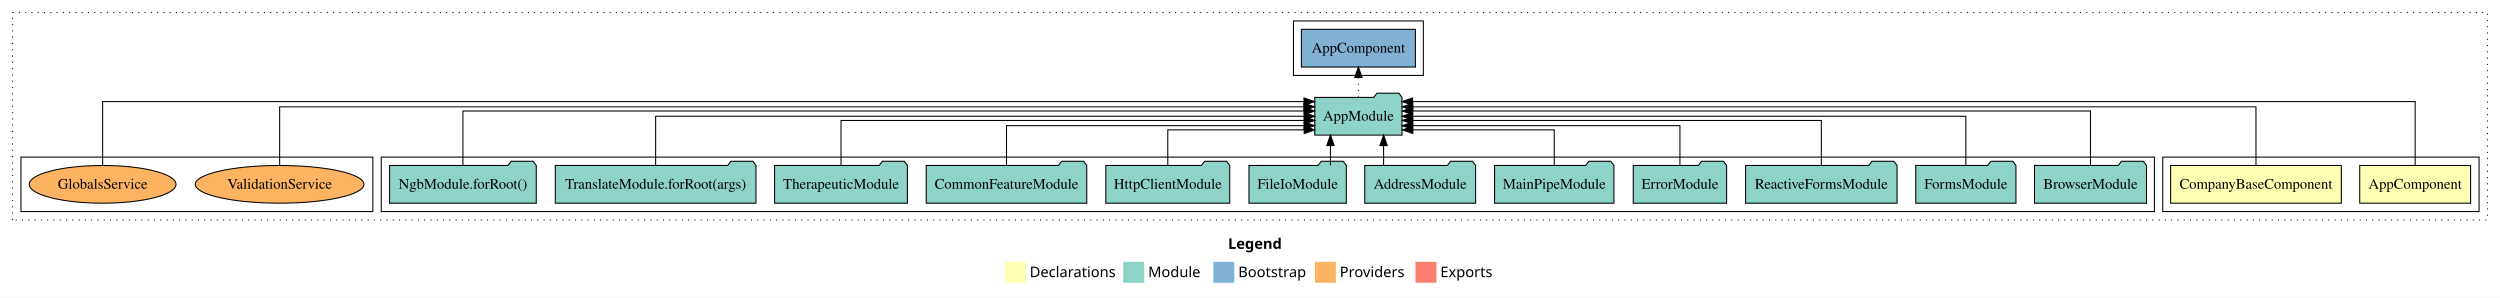
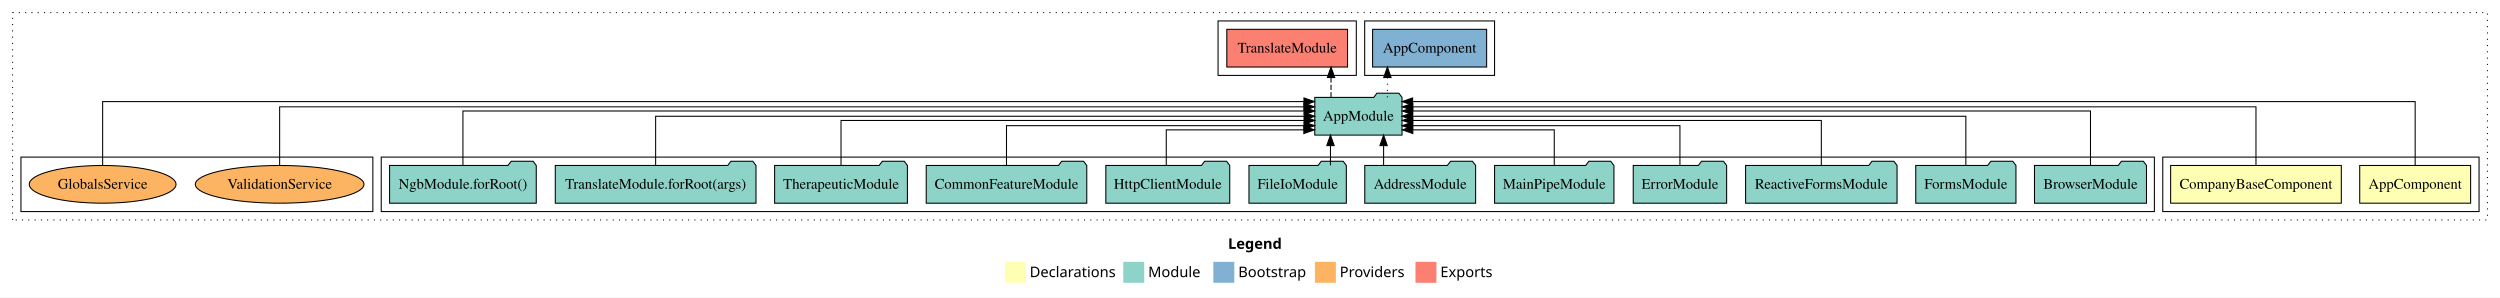
<svg xmlns="http://www.w3.org/2000/svg" width="2387pt" height="284pt" viewBox="0.00 0.00 2387.00 284.00">
  <g id="graph0" class="graph" transform="scale(1 1) rotate(0) translate(4 280)">
    <polygon fill="#ffffff" stroke="transparent" points="-4,4 -4,-280 2383,-280 2383,4 -4,4" />
    <text text-anchor="start" x="1168.509" y="-42.4" font-family="sans-serif" font-weight="bold" font-size="14.00" fill="#000000">Legend</text>
    <polygon fill="#ffffb3" stroke="transparent" points="955.5,-10 955.5,-30 975.5,-30 975.5,-10 955.5,-10" />
    <text text-anchor="start" x="979.129" y="-15.4" font-family="sans-serif" font-size="14.00" fill="#000000">  Declarations</text>
    <polygon fill="#8dd3c7" stroke="transparent" points="1068.5,-10 1068.5,-30 1088.5,-30 1088.5,-10 1068.5,-10" />
    <text text-anchor="start" x="1092.225" y="-15.4" font-family="sans-serif" font-size="14.00" fill="#000000">  Module</text>
    <polygon fill="#80b1d3" stroke="transparent" points="1154.5,-10 1154.5,-30 1174.5,-30 1174.5,-10 1154.5,-10" />
    <text text-anchor="start" x="1178.281" y="-15.4" font-family="sans-serif" font-size="14.00" fill="#000000">  Bootstrap</text>
    <polygon fill="#fdb462" stroke="transparent" points="1251.5,-10 1251.5,-30 1271.5,-30 1271.5,-10 1251.5,-10" />
    <text text-anchor="start" x="1275.173" y="-15.4" font-family="sans-serif" font-size="14.00" fill="#000000">  Providers</text>
    <polygon fill="#fb8072" stroke="transparent" points="1347.5,-10 1347.5,-30 1367.5,-30 1367.5,-10 1347.5,-10" />
    <text text-anchor="start" x="1371.226" y="-15.4" font-family="sans-serif" font-size="14.00" fill="#000000">  Exports</text>
    <g id="clust1" class="cluster">
      <polygon fill="none" stroke="#000000" stroke-dasharray="1,5" points="8,-70 8,-268 2371,-268 2371,-70 8,-70" />
    </g>
    <g id="clust2" class="cluster">
      <polygon fill="none" stroke="#000000" points="2061,-78 2061,-130 2363,-130 2363,-78 2061,-78" />
    </g>
    <g id="clust5" class="cluster">
      <polygon fill="none" stroke="#000000" points="360,-78 360,-130 2053,-130 2053,-78 360,-78" />
    </g>
+     <g id="clust6" class="cluster">
+       <polygon fill="none" stroke="#000000" points="1159,-208 1159,-260 1291,-260 1291,-208 1159,-208" />
+     </g>
    <g id="clust7" class="cluster">
-       <polygon fill="none" stroke="#000000" points="1231,-208 1231,-260 1355,-260 1355,-208 1231,-208" />
+       <polygon fill="none" stroke="#000000" points="1299,-208 1299,-260 1423,-260 1423,-208 1299,-208" />
    </g>
    <g id="clust8" class="cluster">
      <polygon fill="none" stroke="#000000" points="16,-78 16,-130 352,-130 352,-78 16,-78" />
    </g>
    <g id="node1" class="node">
      <polygon fill="#ffffb3" stroke="#000000" points="2354.94,-122 2249.06,-122 2249.06,-86 2354.94,-86 2354.94,-122" />
      <text text-anchor="middle" x="2302" y="-99.8" font-family="Times,serif" font-size="14.00" fill="#000000">AppComponent</text>
    </g>
    <g id="node3" class="node">
      <polygon fill="#8dd3c7" stroke="#000000" points="1334.657,-187 1331.657,-191 1310.657,-191 1307.657,-187 1251.343,-187 1251.343,-151 1334.657,-151 1334.657,-187" />
      <text text-anchor="middle" x="1293" y="-164.8" font-family="Times,serif" font-size="14.00" fill="#000000">AppModule</text>
    </g>
    <g id="edge1" class="edge">
      <path fill="none" stroke="#000000" d="M2302,-122.323C2302,-145.66 2302,-183 2302,-183 2302,-183 1344.752,-183 1344.752,-183" />
      <polygon fill="#000000" stroke="#000000" points="1344.753,-179.5 1334.752,-183 1344.752,-186.5 1344.753,-179.5" />
    </g>
    <g id="node2" class="node">
      <polygon fill="#ffffb3" stroke="#000000" points="2231.485,-122 2068.515,-122 2068.515,-86 2231.485,-86 2231.485,-122" />
      <text text-anchor="middle" x="2150" y="-99.8" font-family="Times,serif" font-size="14.00" fill="#000000">CompanyBaseComponent</text>
    </g>
    <g id="edge2" class="edge">
      <path fill="none" stroke="#000000" d="M2150,-122.292C2150,-144.206 2150,-178 2150,-178 2150,-178 1344.915,-178 1344.915,-178" />
      <polygon fill="#000000" stroke="#000000" points="1344.915,-174.5 1334.915,-178 1344.915,-181.5 1344.915,-174.5" />
    </g>
    <g id="node16" class="node">
-       <polygon fill="#80b1d3" stroke="#000000" points="1347.439,-252 1238.561,-252 1238.561,-216 1347.439,-216 1347.439,-252" />
-       <text text-anchor="middle" x="1293" y="-229.8" font-family="Times,serif" font-size="14.00" fill="#000000">AppComponent </text>
+       <polygon fill="#fb8072" stroke="#000000" points="1282.633,-252 1167.367,-252 1167.367,-216 1282.633,-216 1282.633,-252" />
+       <text text-anchor="middle" x="1225" y="-229.8" font-family="Times,serif" font-size="14.00" fill="#000000">TranslateModule </text>
    </g>
    <g id="edge15" class="edge">
-       <path fill="none" stroke="#000000" stroke-dasharray="1,5" d="M1293,-187.106C1293,-187.106 1293,-205.991 1293,-205.991" />
-       <polygon fill="#000000" stroke="#000000" points="1289.5,-205.991 1293,-215.991 1296.5,-205.991 1289.5,-205.991" />
+       <path fill="none" stroke="#000000" stroke-dasharray="5,2" d="M1266.869,-187.106C1266.869,-187.106 1266.869,-205.991 1266.869,-205.991" />
+       <polygon fill="#000000" stroke="#000000" points="1263.369,-205.991 1266.869,-215.991 1270.369,-205.991 1263.369,-205.991" />
+     </g>
+     <g id="node17" class="node">
+       <polygon fill="#80b1d3" stroke="#000000" points="1415.439,-252 1306.561,-252 1306.561,-216 1415.439,-216 1415.439,-252" />
+       <text text-anchor="middle" x="1361" y="-229.8" font-family="Times,serif" font-size="14.00" fill="#000000">AppComponent </text>
+     </g>
+     <g id="edge16" class="edge">
+       <path fill="none" stroke="#000000" stroke-dasharray="1,5" d="M1320.679,-187.106C1320.679,-187.106 1320.679,-205.991 1320.679,-205.991" />
+       <polygon fill="#000000" stroke="#000000" points="1317.179,-205.991 1320.679,-215.991 1324.179,-205.991 1317.179,-205.991" />
    </g>
    <g id="node4" class="node">
      <polygon fill="#8dd3c7" stroke="#000000" points="2045.473,-122 2042.473,-126 2021.473,-126 2018.473,-122 1938.527,-122 1938.527,-86 2045.473,-86 2045.473,-122" />
      <text text-anchor="middle" x="1992" y="-99.8" font-family="Times,serif" font-size="14.00" fill="#000000">BrowserModule</text>
    </g>
    <g id="edge3" class="edge">
      <path fill="none" stroke="#000000" d="M1992,-122.027C1992,-142.767 1992,-174 1992,-174 1992,-174 1344.891,-174 1344.891,-174" />
      <polygon fill="#000000" stroke="#000000" points="1344.892,-170.5 1334.891,-174 1344.891,-177.5 1344.892,-170.5" />
    </g>
    <g id="node5" class="node">
      <polygon fill="#8dd3c7" stroke="#000000" points="1920.829,-122 1917.829,-126 1896.829,-126 1893.829,-122 1825.171,-122 1825.171,-86 1920.829,-86 1920.829,-122" />
      <text text-anchor="middle" x="1873" y="-99.8" font-family="Times,serif" font-size="14.00" fill="#000000">FormsModule</text>
    </g>
    <g id="edge4" class="edge">
      <path fill="none" stroke="#000000" d="M1873,-122.106C1873,-141.339 1873,-169 1873,-169 1873,-169 1344.712,-169 1344.712,-169" />
      <polygon fill="#000000" stroke="#000000" points="1344.712,-165.5 1334.712,-169 1344.712,-172.5 1344.712,-165.5" />
    </g>
    <g id="node6" class="node">
      <polygon fill="#8dd3c7" stroke="#000000" points="1807.305,-122 1804.305,-126 1783.305,-126 1780.305,-122 1662.695,-122 1662.695,-86 1807.305,-86 1807.305,-122" />
      <text text-anchor="middle" x="1735" y="-99.8" font-family="Times,serif" font-size="14.00" fill="#000000">ReactiveFormsModule</text>
    </g>
    <g id="edge5" class="edge">
      <path fill="none" stroke="#000000" d="M1735,-122.302C1735,-140.27 1735,-165 1735,-165 1735,-165 1344.981,-165 1344.981,-165" />
      <polygon fill="#000000" stroke="#000000" points="1344.981,-161.5 1334.981,-165 1344.981,-168.5 1344.981,-161.5" />
    </g>
    <g id="node7" class="node">
      <polygon fill="#8dd3c7" stroke="#000000" points="1644.584,-122 1641.584,-126 1620.584,-126 1617.584,-122 1555.416,-122 1555.416,-86 1644.584,-86 1644.584,-122" />
      <text text-anchor="middle" x="1600" y="-99.8" font-family="Times,serif" font-size="14.00" fill="#000000">ErrorModule</text>
    </g>
    <g id="edge6" class="edge">
      <path fill="none" stroke="#000000" d="M1600,-122.027C1600,-138.398 1600,-160 1600,-160 1600,-160 1344.723,-160 1344.723,-160" />
      <polygon fill="#000000" stroke="#000000" points="1344.723,-156.5 1334.723,-160 1344.723,-163.5 1344.723,-156.5" />
    </g>
    <g id="node8" class="node">
      <polygon fill="#8dd3c7" stroke="#000000" points="1536.987,-122 1533.987,-126 1512.987,-126 1509.987,-122 1423.013,-122 1423.013,-86 1536.987,-86 1536.987,-122" />
      <text text-anchor="middle" x="1480" y="-99.8" font-family="Times,serif" font-size="14.00" fill="#000000">MainPipeModule</text>
    </g>
    <g id="edge7" class="edge">
      <path fill="none" stroke="#000000" d="M1480,-122.187C1480,-137.182 1480,-156 1480,-156 1480,-156 1344.966,-156 1344.966,-156" />
      <polygon fill="#000000" stroke="#000000" points="1344.966,-152.5 1334.966,-156 1344.966,-159.5 1344.966,-152.5" />
    </g>
    <g id="node9" class="node">
      <polygon fill="#8dd3c7" stroke="#000000" points="1404.922,-122 1401.922,-126 1380.922,-126 1377.922,-122 1299.078,-122 1299.078,-86 1404.922,-86 1404.922,-122" />
      <text text-anchor="middle" x="1352" y="-99.8" font-family="Times,serif" font-size="14.00" fill="#000000">AddressModule</text>
    </g>
    <g id="edge8" class="edge">
      <path fill="none" stroke="#000000" d="M1317.059,-122.106C1317.059,-122.106 1317.059,-140.991 1317.059,-140.991" />
      <polygon fill="#000000" stroke="#000000" points="1313.559,-140.991 1317.059,-150.991 1320.559,-140.991 1313.559,-140.991" />
    </g>
    <g id="node10" class="node">
      <polygon fill="#8dd3c7" stroke="#000000" points="1281.489,-122 1278.489,-126 1257.489,-126 1254.489,-122 1188.511,-122 1188.511,-86 1281.489,-86 1281.489,-122" />
      <text text-anchor="middle" x="1235" y="-99.8" font-family="Times,serif" font-size="14.00" fill="#000000">FileIoModule</text>
    </g>
    <g id="edge9" class="edge">
      <path fill="none" stroke="#000000" d="M1266.333,-122.106C1266.333,-122.106 1266.333,-140.991 1266.333,-140.991" />
      <polygon fill="#000000" stroke="#000000" points="1262.833,-140.991 1266.333,-150.991 1269.833,-140.991 1262.833,-140.991" />
    </g>
    <g id="node11" class="node">
      <polygon fill="#8dd3c7" stroke="#000000" points="1170.161,-122 1167.161,-126 1146.161,-126 1143.161,-122 1051.839,-122 1051.839,-86 1170.161,-86 1170.161,-122" />
      <text text-anchor="middle" x="1111" y="-99.8" font-family="Times,serif" font-size="14.00" fill="#000000">HttpClientModule</text>
    </g>
    <g id="edge10" class="edge">
-       <path fill="none" stroke="#000000" d="M1111,-122.187C1111,-137.182 1111,-156 1111,-156 1111,-156 1241.245,-156 1241.245,-156" />
-       <polygon fill="#000000" stroke="#000000" points="1241.246,-159.5 1251.245,-156 1241.245,-152.5 1241.246,-159.5" />
+       <path fill="none" stroke="#000000" d="M1109.552,-122.187C1109.552,-137.182 1109.552,-156 1109.552,-156 1109.552,-156 1240.913,-156 1240.913,-156" />
+       <polygon fill="#000000" stroke="#000000" points="1240.913,-159.5 1250.913,-156 1240.913,-152.5 1240.913,-159.5" />
    </g>
    <g id="node12" class="node">
      <polygon fill="#8dd3c7" stroke="#000000" points="1033.646,-122 1030.646,-126 1009.646,-126 1006.646,-122 880.354,-122 880.354,-86 1033.646,-86 1033.646,-122" />
      <text text-anchor="middle" x="957" y="-99.8" font-family="Times,serif" font-size="14.00" fill="#000000">CommonFeatureModule</text>
    </g>
    <g id="edge11" class="edge">
      <path fill="none" stroke="#000000" d="M957,-122.027C957,-138.398 957,-160 957,-160 957,-160 1241.125,-160 1241.125,-160" />
      <polygon fill="#000000" stroke="#000000" points="1241.125,-163.5 1251.125,-160 1241.125,-156.5 1241.125,-163.5" />
    </g>
    <g id="node13" class="node">
      <polygon fill="#8dd3c7" stroke="#000000" points="862.403,-122 859.403,-126 838.403,-126 835.403,-122 735.597,-122 735.597,-86 862.403,-86 862.403,-122" />
      <text text-anchor="middle" x="799" y="-99.8" font-family="Times,serif" font-size="14.00" fill="#000000">TherapeuticModule</text>
    </g>
    <g id="edge12" class="edge">
      <path fill="none" stroke="#000000" d="M799,-122.302C799,-140.27 799,-165 799,-165 799,-165 1241.308,-165 1241.308,-165" />
      <polygon fill="#000000" stroke="#000000" points="1241.308,-168.5 1251.308,-165 1241.308,-161.5 1241.308,-168.5" />
    </g>
    <g id="node14" class="node">
      <polygon fill="#8dd3c7" stroke="#000000" points="717.822,-122 714.822,-126 693.822,-126 690.822,-122 526.178,-122 526.178,-86 717.822,-86 717.822,-122" />
      <text text-anchor="middle" x="622" y="-99.8" font-family="Times,serif" font-size="14.00" fill="#000000">TranslateModule.forRoot(args)</text>
    </g>
    <g id="edge13" class="edge">
      <path fill="none" stroke="#000000" d="M622,-122.106C622,-141.339 622,-169 622,-169 622,-169 1241.28,-169 1241.28,-169" />
      <polygon fill="#000000" stroke="#000000" points="1241.28,-172.5 1251.28,-169 1241.279,-165.5 1241.28,-172.5" />
    </g>
    <g id="node15" class="node">
      <polygon fill="#8dd3c7" stroke="#000000" points="508.026,-122 505.026,-126 484.026,-126 481.026,-122 367.974,-122 367.974,-86 508.026,-86 508.026,-122" />
      <text text-anchor="middle" x="438" y="-99.8" font-family="Times,serif" font-size="14.00" fill="#000000">NgbModule.forRoot()</text>
    </g>
    <g id="edge14" class="edge">
      <path fill="none" stroke="#000000" d="M438,-122.027C438,-142.767 438,-174 438,-174 438,-174 1241.183,-174 1241.183,-174" />
      <polygon fill="#000000" stroke="#000000" points="1241.183,-177.5 1251.183,-174 1241.183,-170.5 1241.183,-177.5" />
    </g>
-     <g id="node17" class="node">
+     <g id="node18" class="node">
      <ellipse fill="#fdb462" stroke="#000000" cx="263" cy="-104" rx="80.514" ry="18" />
      <text text-anchor="middle" x="263" y="-99.8" font-family="Times,serif" font-size="14.00" fill="#000000">ValidationService</text>
    </g>
-     <g id="edge16" class="edge">
+     <g id="edge17" class="edge">
      <path fill="none" stroke="#000000" d="M263,-122.292C263,-144.206 263,-178 263,-178 263,-178 1241.025,-178 1241.025,-178" />
      <polygon fill="#000000" stroke="#000000" points="1241.025,-181.5 1251.025,-178 1241.025,-174.5 1241.025,-181.5" />
    </g>
-     <g id="node18" class="node">
+     <g id="node19" class="node">
      <ellipse fill="#fdb462" stroke="#000000" cx="94" cy="-104" rx="70.06" ry="18" />
      <text text-anchor="middle" x="94" y="-99.8" font-family="Times,serif" font-size="14.00" fill="#000000">GlobalsService</text>
    </g>
-     <g id="edge17" class="edge">
+     <g id="edge18" class="edge">
      <path fill="none" stroke="#000000" d="M94,-122.323C94,-145.66 94,-183 94,-183 94,-183 1241.03,-183 1241.03,-183" />
      <polygon fill="#000000" stroke="#000000" points="1241.03,-186.5 1251.03,-183 1241.03,-179.5 1241.03,-186.5" />
    </g>
  </g>
</svg>
